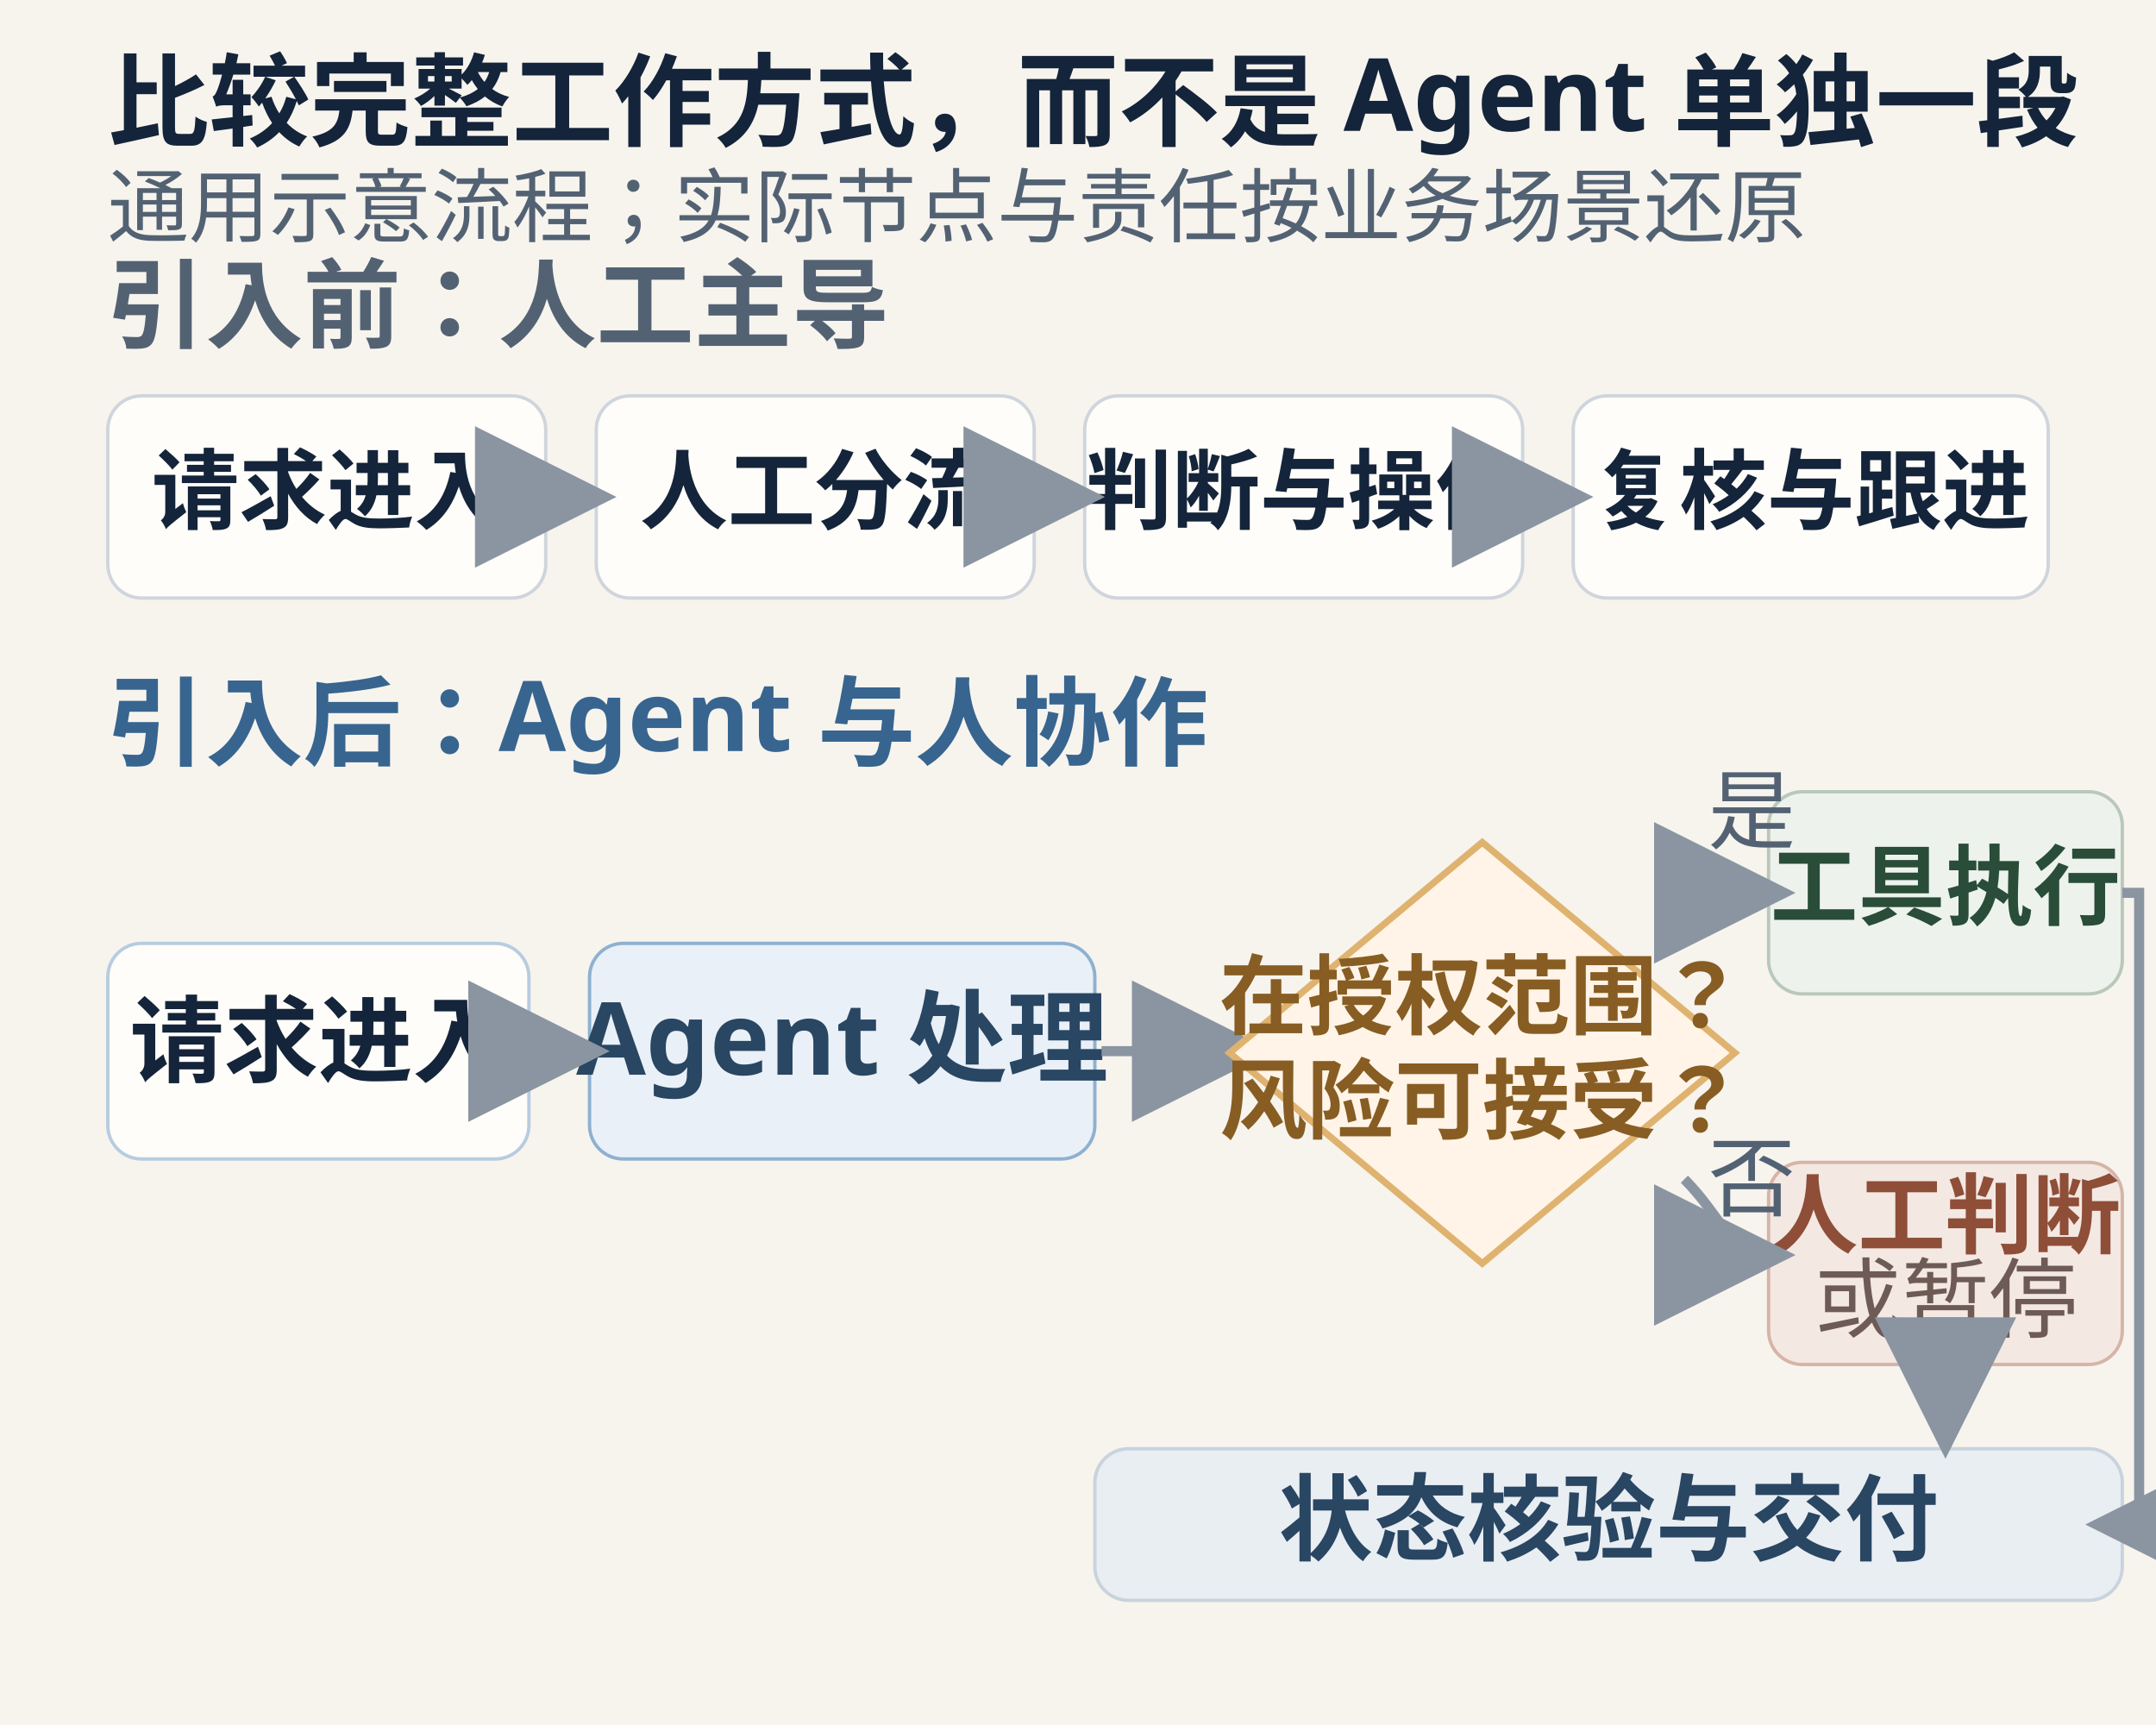
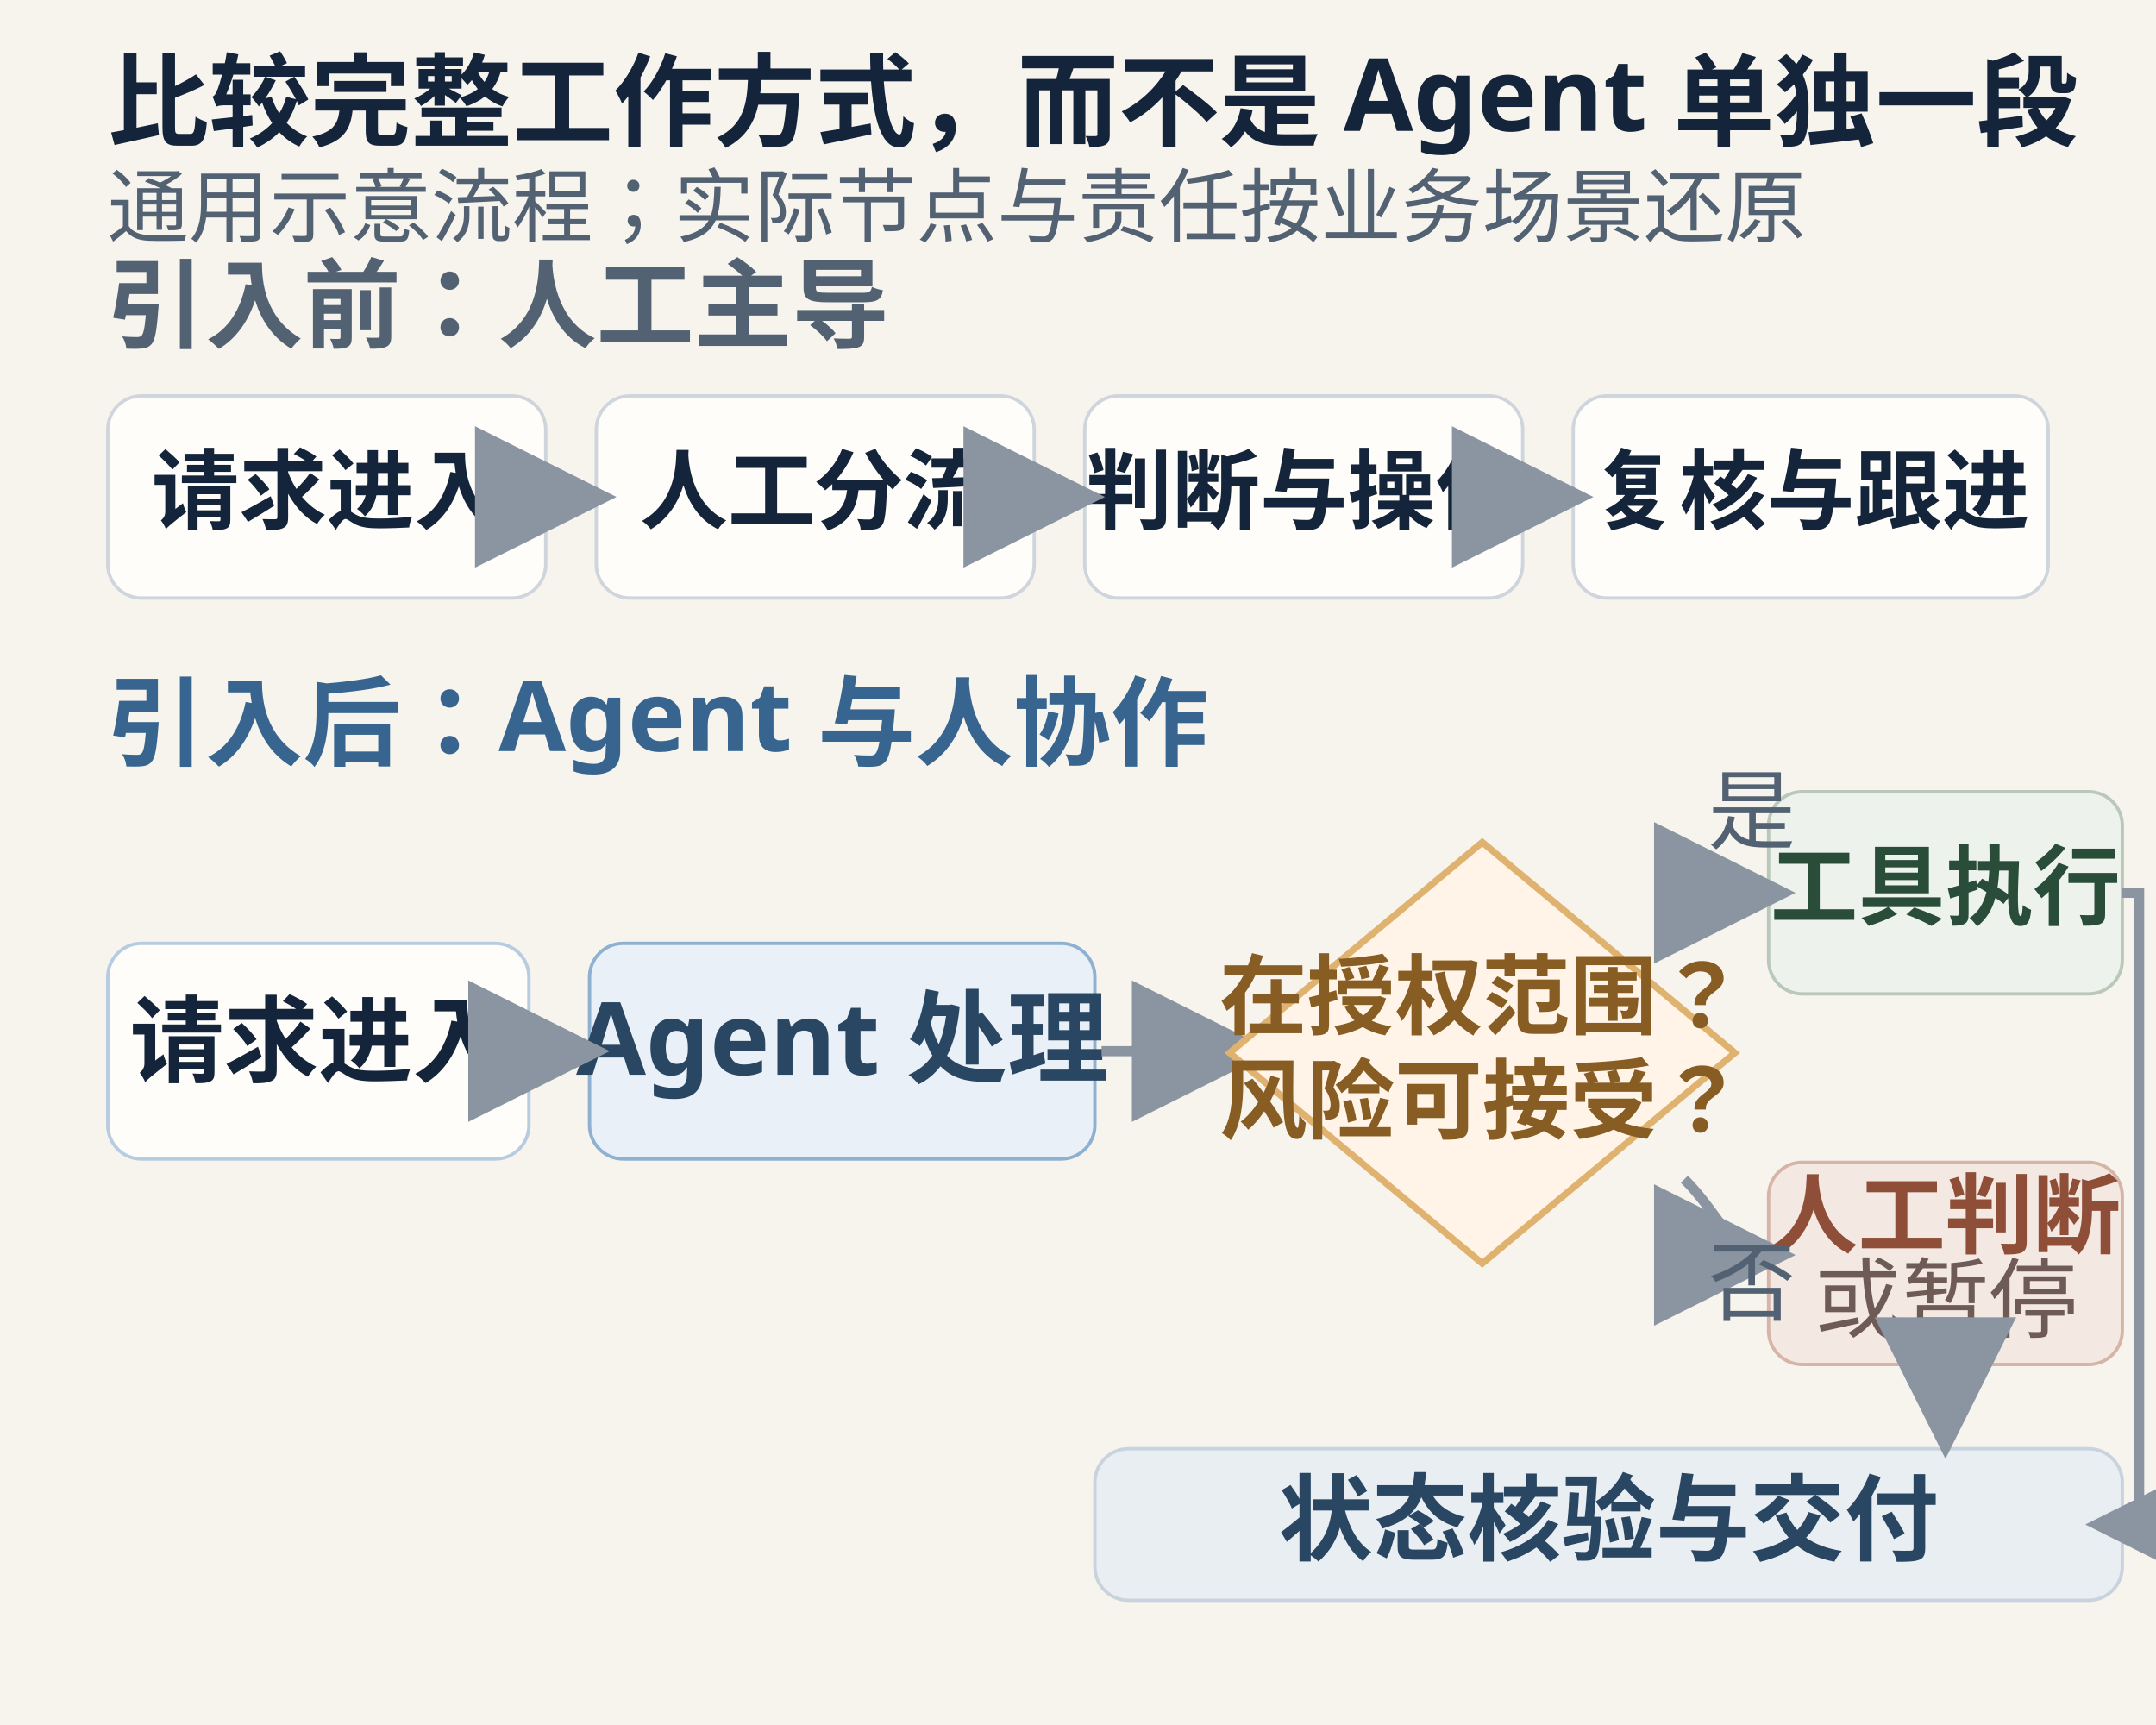
<svg xmlns="http://www.w3.org/2000/svg" width="1280" height="1024" viewBox="0 0 1280 1024" role="img" aria-labelledby="title desc">
  <defs>
    <marker id="arrow" markerWidth="14" markerHeight="14" refX="10" refY="7" orient="auto">
      <path d="M0 0 L14 7 L0 14 Z" fill="#8b95a2" />
    </marker>
  </defs>
  <rect width="1280" height="1024" fill="#f7f4ee" />
  <text x="64" y="82" fill="#14243a" font-size="60" font-weight="700" font-family="Noto Sans SC, PingFang SC, Microsoft YaHei, sans-serif">比较完整工作方式，而不是 Agent 单独一段</text>
  <text x="64" y="140" fill="#536273" font-size="48" font-family="Noto Sans SC, PingFang SC, Microsoft YaHei, sans-serif">通用示意流程；实际节点与责任按业务场景还原</text>
  <g font-family="Noto Sans SC, PingFang SC, Microsoft YaHei, sans-serif">
    <text x="64" y="202" fill="#536273" font-size="58" font-weight="700">引入前：人工主导</text>
    <rect x="64" y="235" width="260" height="120" rx="20" fill="#fffdf9" stroke="#cfd5dc" stroke-width="2" />
    <text x="194" y="310" text-anchor="middle" fill="#14243a" font-size="52" font-weight="700">请求进入</text>
    <rect x="354" y="235" width="260" height="120" rx="20" fill="#fffdf9" stroke="#cfd5dc" stroke-width="2" />
    <text x="484" y="310" text-anchor="middle" fill="#14243a" font-size="52" font-weight="700">人工分流</text>
    <rect x="644" y="235" width="260" height="120" rx="20" fill="#fffdf9" stroke="#cfd5dc" stroke-width="2" />
    <text x="774" y="310" text-anchor="middle" fill="#14243a" font-size="52" font-weight="700">判断与操作</text>
    <rect x="934" y="235" width="282" height="120" rx="20" fill="#fffdf9" stroke="#cfd5dc" stroke-width="2" />
    <text x="1075" y="310" text-anchor="middle" fill="#14243a" font-size="52" font-weight="700">复核与跟进</text>
    <g stroke="#8b95a2" stroke-width="6" fill="none" stroke-linecap="round" marker-end="url(#arrow)">
      <path d="M324 295 H342" />
      <path d="M614 295 H632" />
      <path d="M904 295 H922" />
    </g>
    <text x="64" y="450" fill="#37658f" font-size="58" font-weight="700">引入后：Agent 与人协作</text>
    <rect x="64" y="560" width="250" height="128" rx="20" fill="#fffdf9" stroke="#b7cce0" stroke-width="2" />
    <text x="189" y="638" text-anchor="middle" fill="#14243a" font-size="56" font-weight="700">请求进入</text>
    <rect x="350" y="560" width="300" height="128" rx="20" fill="#e9f0f7" stroke="#8eb1d1" stroke-width="2" />
    <text x="500" y="638" text-anchor="middle" fill="#294663" font-size="60" font-weight="700">Agent 处理</text>
    <path d="M318 624 H338" stroke="#8b95a2" stroke-width="6" fill="none" marker-end="url(#arrow)" />
    <path d="M654 624 H732" stroke="#8b95a2" stroke-width="6" fill="none" marker-end="url(#arrow)" />
    <polygon points="880,500 1030,625 880,750 730,625" fill="#fff4e7" stroke="#dfb36f" stroke-width="4" />
    <text x="880" y="610" text-anchor="middle" fill="#875d23" font-size="52" font-weight="700">在授权范围？</text>
    <text x="880" y="672" text-anchor="middle" fill="#875d23" font-size="52" font-weight="700">风险可接受？</text>
    <rect x="1050" y="470" width="210" height="120" rx="20" fill="#edf2ed" stroke="#b9c8b9" stroke-width="2" />
    <text x="1155" y="545" text-anchor="middle" fill="#294d38" font-size="52" font-weight="700">工具执行</text>
    <rect x="1050" y="690" width="210" height="120" rx="20" fill="#f4e8e3" stroke="#d6b4a7" stroke-width="2" />
    <text x="1155" y="740" text-anchor="middle" fill="#8e4e38" font-size="52" font-weight="700">人工判断</text>
    <text x="1155" y="790" text-anchor="middle" fill="#6e5b55" font-size="52">或暂停</text>
    <path d="M1000 550 C1020 540 1030 530 1042 530" stroke="#8b95a2" stroke-width="6" fill="none" marker-end="url(#arrow)" />
    <text x="1014" y="500" fill="#536273" font-size="52">是</text>
    <path d="M1000 700 C1020 720 1030 745 1042 745" stroke="#8b95a2" stroke-width="6" fill="none" marker-end="url(#arrow)" />
-     <text x="1014" y="718" fill="#536273" font-size="52">否</text>
+     <text x="1014" y="780" fill="#536273" font-size="52">否</text>
    <rect x="650" y="860" width="610" height="90" rx="20" fill="#e9eef3" stroke="#c8d3dd" stroke-width="2" />
    <text x="955" y="922" text-anchor="middle" fill="#294663" font-size="56" font-weight="700">状态核验与交付</text>
    <path d="M1260 530 H1270 V905 H1262" stroke="#8b95a2" stroke-width="6" fill="none" marker-end="url(#arrow)" />
    <path d="M1155 810 V842" stroke="#8b95a2" stroke-width="6" fill="none" marker-end="url(#arrow)" />
  </g>
</svg>
